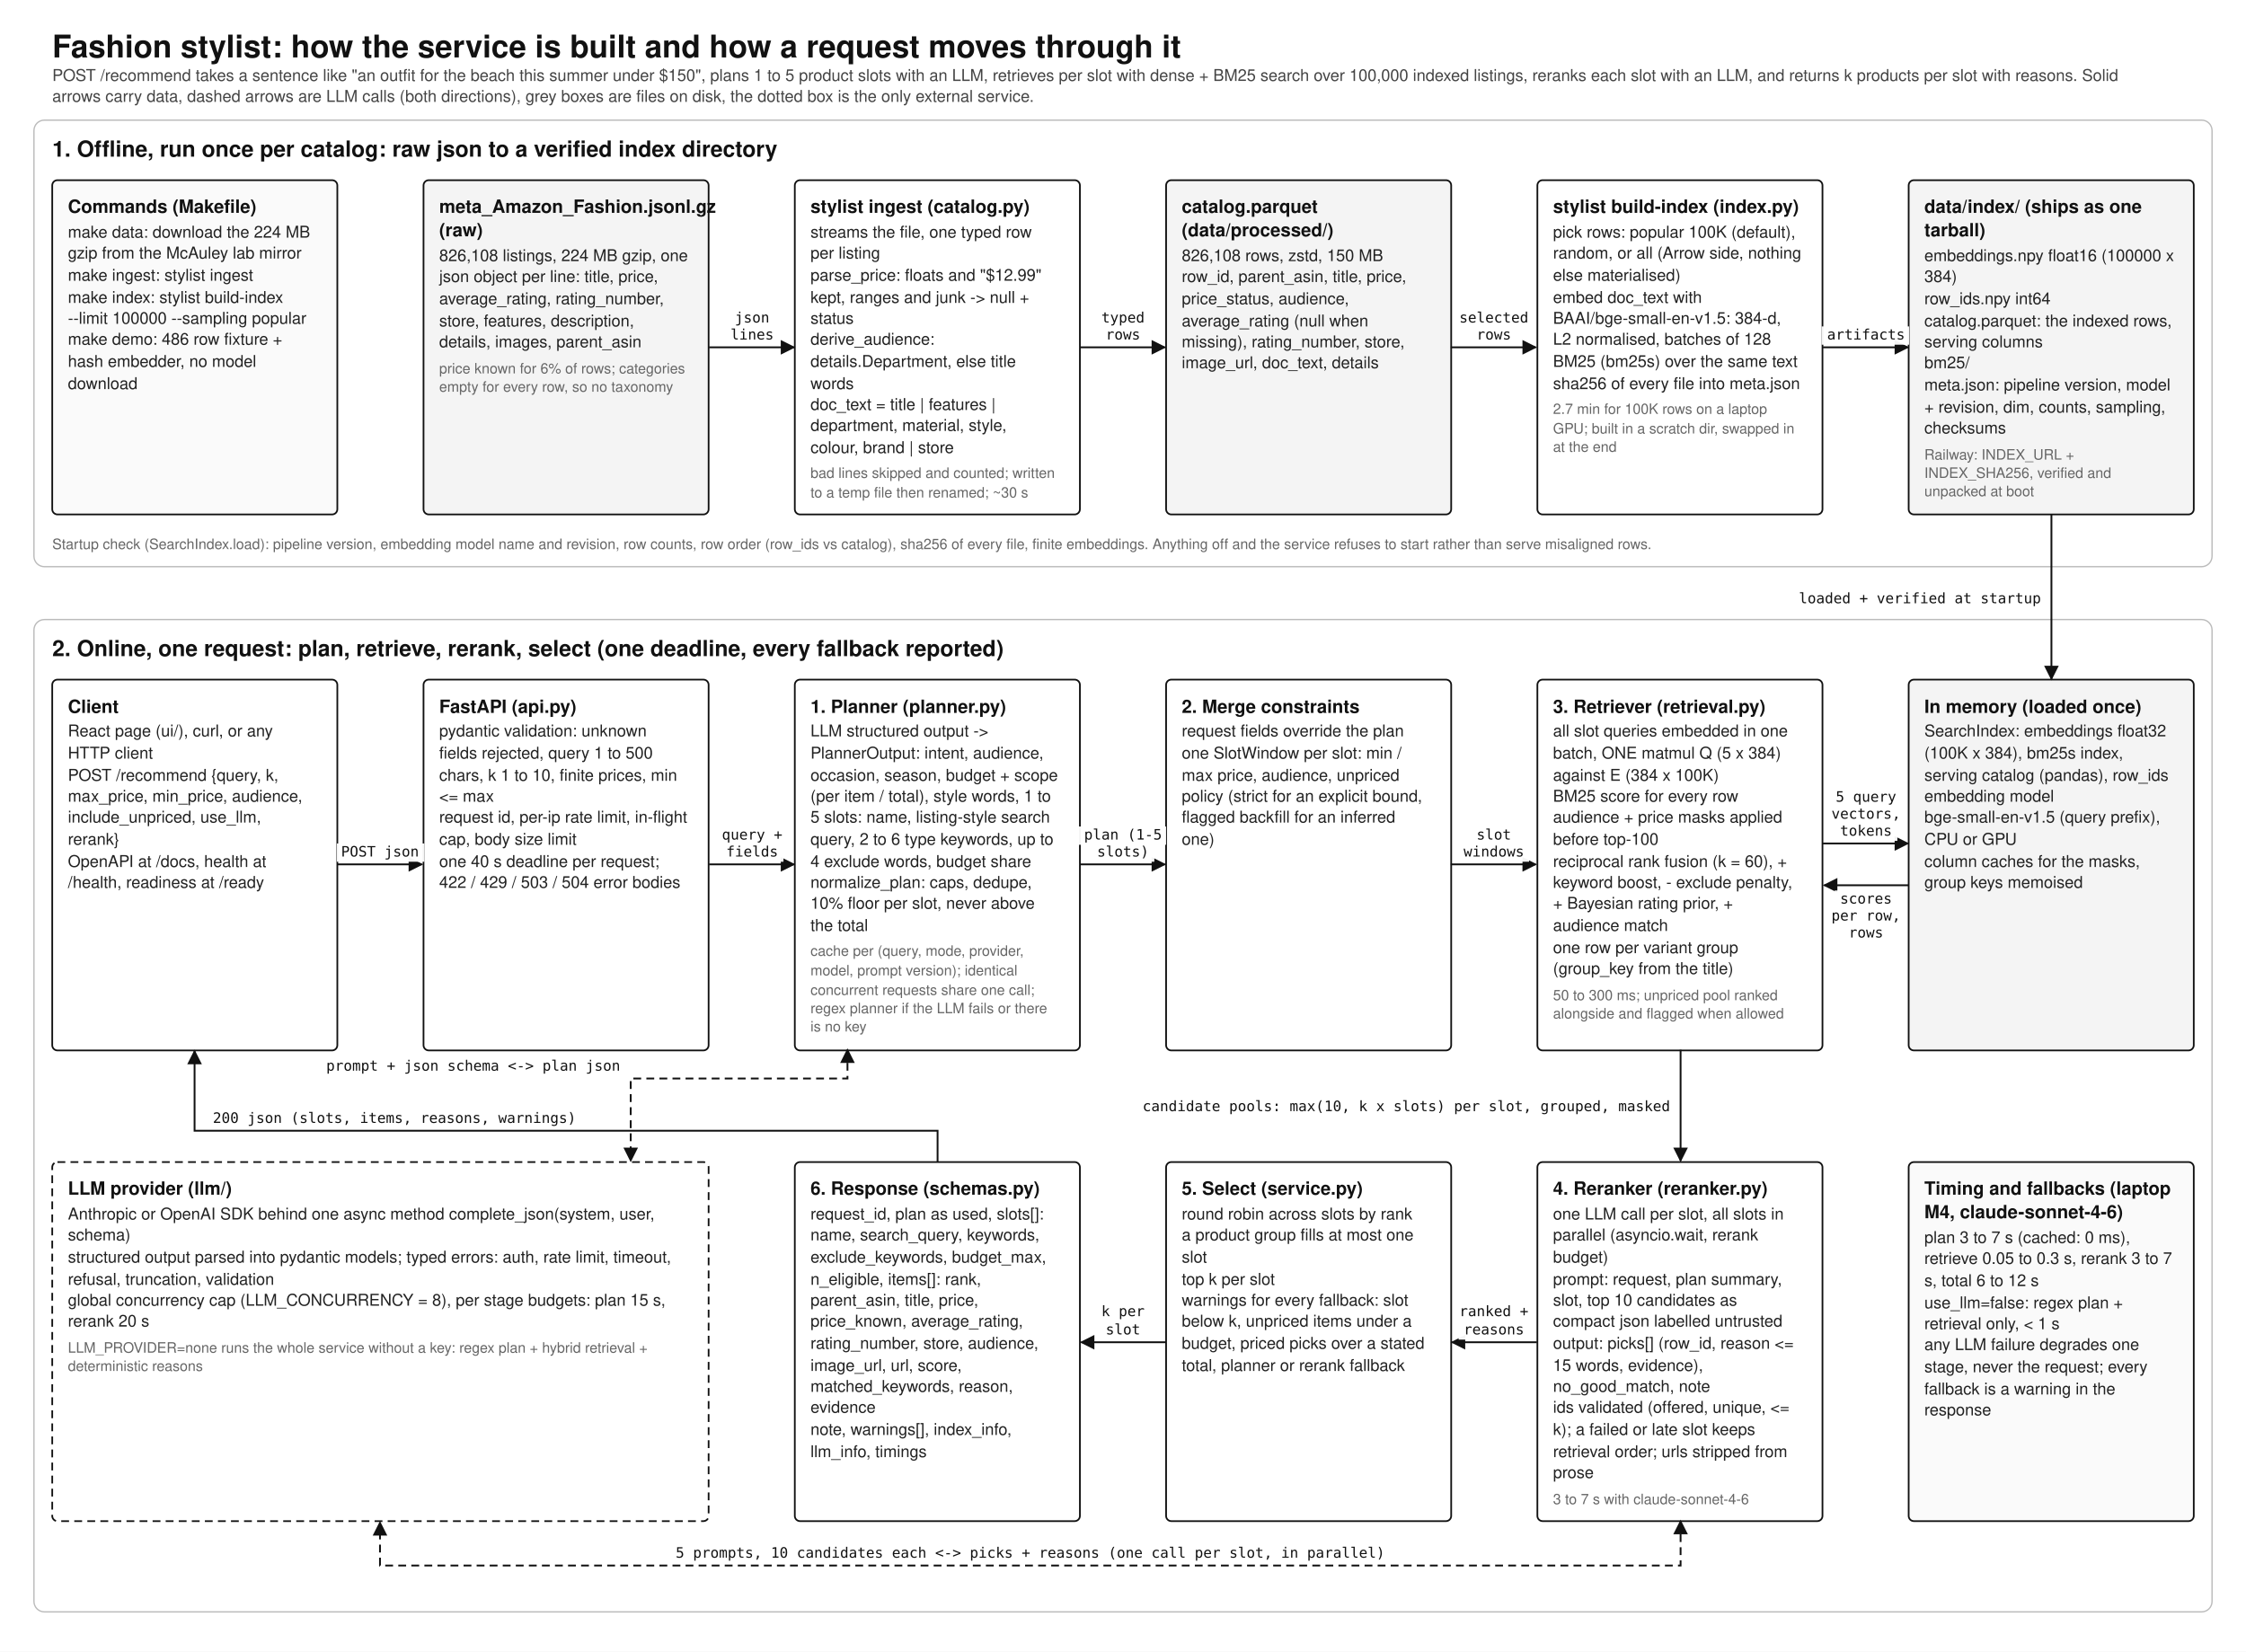
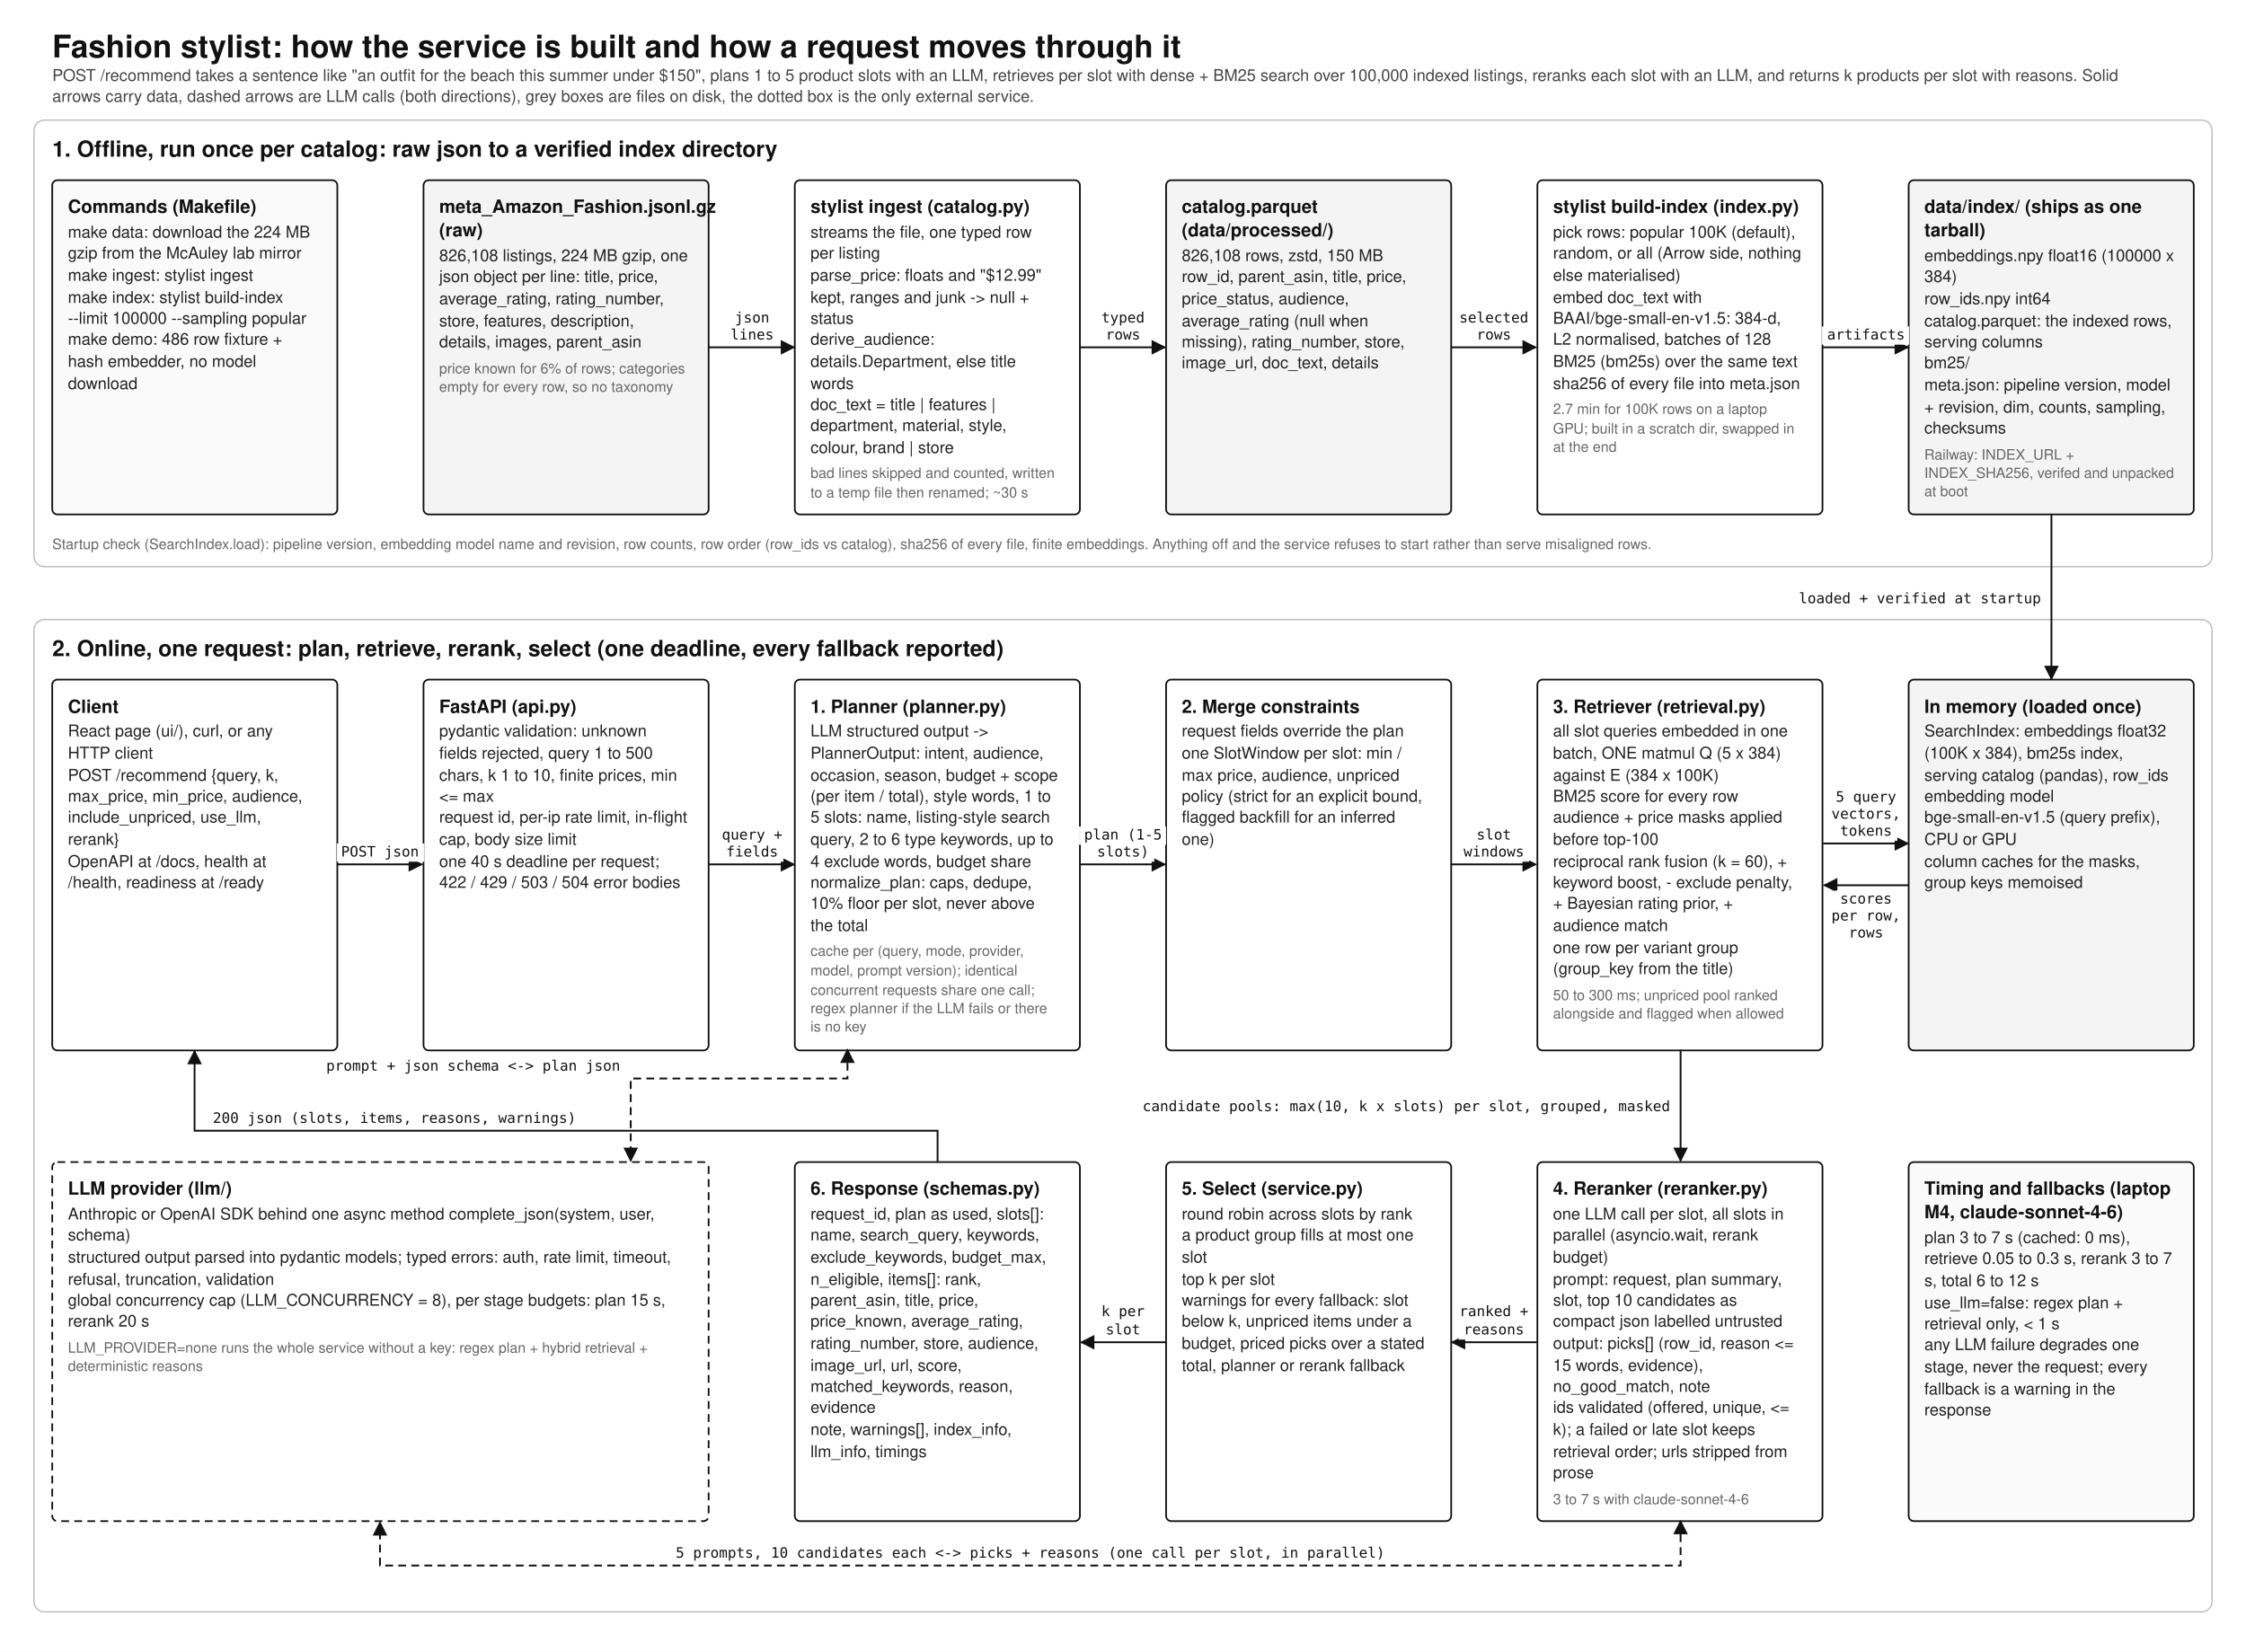
<svg xmlns="http://www.w3.org/2000/svg" width="1720" height="1265" viewBox="0 0 1720 1265" font-family="Helvetica, Arial, sans-serif">
  <defs>
    <marker id="arr" viewBox="0 0 10 10" refX="9" refY="5" markerWidth="8" markerHeight="8" orient="auto-start-reverse">
      <path d="M 0 0 L 10 5 L 0 10 z" fill="#111" />
    </marker>
    <style>
      .title { font-size: 24px; font-weight: bold; fill: #111; }
      .sub { font-size: 12.5px; fill: #444; }
      .lane { font-size: 17px; font-weight: bold; fill: #111; }
      .h { font-size: 14px; font-weight: bold; fill: #111; }
      .t { font-size: 12.5px; fill: #222; }
      .s { font-size: 11px; fill: #666; }
      .lbl { font-size: 11px; fill: #111; font-family: Menlo, Consolas, monospace; }
      .line { stroke: #111; stroke-width: 1.4; fill: none; marker-end: url(#arr); }
      .dashed { stroke: #111; stroke-width: 1.4; fill: none; stroke-dasharray: 6 4; marker-end: url(#arr); }
    </style>
  </defs>
  <rect x="0" y="0" width="1720" height="1265" fill="#fff" />
  <text x="40" y="44" class="title">Fashion stylist: how the service is built and how a request moves through it</text>
  <text x="40" y="62" class="sub">POST /recommend takes a sentence like "an outfit for the beach this summer under $150", plans 1 to 5 product slots with an LLM, retrieves per slot with dense + BM25 search over 100,000 indexed listings, reranks each slot with an LLM, and returns k products per slot with reasons. Solid</text>
  <text x="40" y="78" class="sub">arrows carry data, dashed arrows are LLM calls (both directions), grey boxes are files on disk, the dotted box is the only external service.</text>
  <rect x="26" y="92" width="1668" height="342" rx="8" fill="none" stroke="#bbb" />
  <text x="40" y="120" class="lane">1. Offline, run once per catalog: raw json to a verified index directory</text>
  <rect x="40.0" y="138" width="218.333" height="256" rx="4" fill="#fafafa" stroke="#111" stroke-width="1.3" />
  <text x="52.0" y="163" class="h">Commands (Makefile)</text>
  <text x="52.0" y="182" class="t">make data: download the 224 MB</text>
  <text x="52.0" y="198" class="t">gzip from the McAuley lab mirror</text>
  <text x="52.0" y="215" class="t">make ingest: stylist ingest</text>
  <text x="52.0" y="232" class="t">make index: stylist build-index</text>
  <text x="52.0" y="248" class="t">--limit 100000 --sampling popular</text>
  <text x="52.0" y="264" class="t">make demo: 486 row fixture +</text>
  <text x="52.0" y="281" class="t">hash embedder, no model</text>
  <text x="52.0" y="298" class="t">download</text>
  <rect x="324.333" y="138" width="218.333" height="256" rx="4" fill="#f4f4f4" stroke="#111" stroke-width="1.3" />
  <text x="336.333" y="163" class="h">meta_Amazon_Fashion.jsonl.gz</text>
  <text x="336.333" y="181" class="h">(raw)</text>
  <text x="336.333" y="200" class="t">826,108 listings, 224 MB gzip, one</text>
  <text x="336.333" y="216" class="t">json object per line: title, price,</text>
  <text x="336.333" y="233" class="t">average_rating, rating_number,</text>
  <text x="336.333" y="250" class="t">store, features, description,</text>
  <text x="336.333" y="266" class="t">details, images, parent_asin</text>
  <text x="336.333" y="286" class="s">price known for 6% of rows; categories</text>
  <text x="336.333" y="300" class="s">empty for every row, so no taxonomy</text>
  <rect x="608.667" y="138" width="218.333" height="256" rx="4" fill="#ffffff" stroke="#111" stroke-width="1.3" />
  <text x="620.667" y="163" class="h">stylist ingest (catalog.py)</text>
  <text x="620.667" y="182" class="t">streams the file, one typed row</text>
  <text x="620.667" y="198" class="t">per listing</text>
  <text x="620.667" y="215" class="t">parse_price: floats and "$12.99"</text>
  <text x="620.667" y="232" class="t">kept, ranges and junk -&gt; null +</text>
  <text x="620.667" y="248" class="t">status</text>
  <text x="620.667" y="264" class="t">derive_audience:</text>
  <text x="620.667" y="281" class="t">details.Department, else title</text>
  <text x="620.667" y="298" class="t">words</text>
  <text x="620.667" y="314" class="t">doc_text = title | features |</text>
  <text x="620.667" y="330" class="t">department, material, style,</text>
  <text x="620.667" y="347" class="t">colour, brand | store</text>
-   <text x="620.667" y="366" class="s">bad lines skipped and counted; written</text>
+   <text x="620.667" y="366" class="s">bad lines skipped and counted, written</text>
  <text x="620.667" y="381" class="s">to a temp file then renamed; ~30 s</text>
  <rect x="893" y="138" width="218.333" height="256" rx="4" fill="#f4f4f4" stroke="#111" stroke-width="1.3" />
  <text x="905" y="163" class="h">catalog.parquet</text>
  <text x="905" y="181" class="h">(data/processed/)</text>
  <text x="905" y="200" class="t">826,108 rows, zstd, 150 MB</text>
  <text x="905" y="216" class="t">row_id, parent_asin, title, price,</text>
  <text x="905" y="233" class="t">price_status, audience,</text>
  <text x="905" y="250" class="t">average_rating (null when</text>
  <text x="905" y="266" class="t">missing), rating_number, store,</text>
  <text x="905" y="282" class="t">image_url, doc_text, details</text>
  <rect x="1177.333" y="138" width="218.333" height="256" rx="4" fill="#ffffff" stroke="#111" stroke-width="1.3" />
  <text x="1189.333" y="163" class="h">stylist build-index (index.py)</text>
  <text x="1189.333" y="182" class="t">pick rows: popular 100K (default),</text>
  <text x="1189.333" y="198" class="t">random, or all (Arrow side, nothing</text>
  <text x="1189.333" y="215" class="t">else materialised)</text>
  <text x="1189.333" y="232" class="t">embed doc_text with</text>
  <text x="1189.333" y="248" class="t">BAAI/bge-small-en-v1.5: 384-d,</text>
  <text x="1189.333" y="264" class="t">L2 normalised, batches of 128</text>
  <text x="1189.333" y="281" class="t">BM25 (bm25s) over the same text</text>
  <text x="1189.333" y="298" class="t">sha256 of every file into meta.json</text>
  <text x="1189.333" y="317" class="s">2.7 min for 100K rows on a laptop</text>
  <text x="1189.333" y="332" class="s">GPU; built in a scratch dir, swapped in</text>
  <text x="1189.333" y="346" class="s">at the end</text>
  <rect x="1461.667" y="138" width="218.333" height="256" rx="4" fill="#f4f4f4" stroke="#111" stroke-width="1.3" />
  <text x="1473.667" y="163" class="h">data/index/ (ships as one</text>
  <text x="1473.667" y="181" class="h">tarball)</text>
  <text x="1473.667" y="200" class="t">embeddings.npy float16 (100000 x</text>
  <text x="1473.667" y="216" class="t">384)</text>
  <text x="1473.667" y="233" class="t">row_ids.npy int64</text>
  <text x="1473.667" y="250" class="t">catalog.parquet: the indexed rows,</text>
  <text x="1473.667" y="266" class="t">serving columns</text>
  <text x="1473.667" y="282" class="t">bm25/</text>
  <text x="1473.667" y="299" class="t">meta.json: pipeline version, model</text>
  <text x="1473.667" y="316" class="t">+ revision, dim, counts, sampling,</text>
  <text x="1473.667" y="332" class="t">checksums</text>
  <text x="1473.667" y="352" class="s">Railway: INDEX_URL +</text>
-   <text x="1473.667" y="366" class="s">INDEX_SHA256, verified and</text>
-   <text x="1473.667" y="380" class="s">unpacked at boot</text>
+   <text x="1473.667" y="366" class="s">INDEX_SHA256, verifed and unpacked</text>
+   <text x="1473.667" y="380" class="s">at boot</text>
  <path d="M 543 266 L 608 266" class="line" />
  <rect x="558" y="237" width="34" height="14" fill="#fff" opacity="0.95" />
  <text x="576" y="247" class="lbl" text-anchor="middle">json</text>
  <rect x="555" y="250" width="41" height="14" fill="#fff" opacity="0.95" />
  <text x="576" y="260" class="lbl" text-anchor="middle">lines</text>
  <path d="M 827 266 L 892 266" class="line" />
  <rect x="840" y="237" width="41" height="14" fill="#fff" opacity="0.95" />
  <text x="860" y="247" class="lbl" text-anchor="middle">typed</text>
  <rect x="843" y="250" width="34" height="14" fill="#fff" opacity="0.95" />
  <text x="860" y="260" class="lbl" text-anchor="middle">rows</text>
  <path d="M 1111 266 L 1176 266" class="line" />
  <rect x="1114" y="237" width="61" height="14" fill="#fff" opacity="0.95" />
  <text x="1144" y="247" class="lbl" text-anchor="middle">selected</text>
  <rect x="1127" y="250" width="34" height="14" fill="#fff" opacity="0.95" />
  <text x="1144" y="260" class="lbl" text-anchor="middle">rows</text>
  <path d="M 1396 266 L 1461 266" class="line" />
  <rect x="1395" y="250" width="67" height="14" fill="#fff" opacity="0.95" />
  <text x="1429" y="260" class="lbl" text-anchor="middle">artifacts</text>
  <text x="40" y="420.5" class="s">Startup check (SearchIndex.load): pipeline version, embedding model name and revision, row counts, row order (row_ids vs catalog), sha256 of every file, finite embeddings. Anything off and the service refuses to start rather than serve misaligned rows.</text>
  <rect x="26" y="474.5" width="1668" height="760" rx="8" fill="none" stroke="#bbb" />
  <text x="40" y="502.5" class="lane">2. Online, one request: plan, retrieve, rerank, select (one deadline, every fallback reported)</text>
  <rect x="40.0" y="520.5" width="218.333" height="284" rx="4" fill="#ffffff" stroke="#111" stroke-width="1.3" />
  <text x="52.0" y="546" class="h">Client</text>
  <text x="52.0" y="564" class="t">React page (ui/), curl, or any</text>
  <text x="52.0" y="581" class="t">HTTP client</text>
  <text x="52.0" y="598" class="t">POST /recommend {query, k,</text>
  <text x="52.0" y="614" class="t">max_price, min_price, audience,</text>
  <text x="52.0" y="630" class="t">include_unpriced, use_llm,</text>
  <text x="52.0" y="647" class="t">rerank}</text>
  <text x="52.0" y="664" class="t">OpenAPI at /docs, health at</text>
  <text x="52.0" y="680" class="t">/health, readiness at /ready</text>
  <rect x="324.333" y="520.5" width="218.333" height="284" rx="4" fill="#ffffff" stroke="#111" stroke-width="1.3" />
  <text x="336.333" y="546" class="h">FastAPI (api.py)</text>
  <text x="336.333" y="564" class="t">pydantic validation: unknown</text>
  <text x="336.333" y="581" class="t">fields rejected, query 1 to 500</text>
  <text x="336.333" y="598" class="t">chars, k 1 to 10, finite prices, min</text>
  <text x="336.333" y="614" class="t">&lt;= max</text>
  <text x="336.333" y="630" class="t">request id, per-ip rate limit, in-flight</text>
  <text x="336.333" y="647" class="t">cap, body size limit</text>
  <text x="336.333" y="664" class="t">one 40 s deadline per request;</text>
  <text x="336.333" y="680" class="t">422 / 429 / 503 / 504 error bodies</text>
  <rect x="608.667" y="520.5" width="218.333" height="284" rx="4" fill="#ffffff" stroke="#111" stroke-width="1.3" />
  <text x="620.667" y="546" class="h">1. Planner (planner.py)</text>
  <text x="620.667" y="564" class="t">LLM structured output -&gt;</text>
  <text x="620.667" y="581" class="t">PlannerOutput: intent, audience,</text>
  <text x="620.667" y="598" class="t">occasion, season, budget + scope</text>
  <text x="620.667" y="614" class="t">(per item / total), style words, 1 to</text>
  <text x="620.667" y="630" class="t">5 slots: name, listing-style search</text>
  <text x="620.667" y="647" class="t">query, 2 to 6 type keywords, up to</text>
  <text x="620.667" y="664" class="t">4 exclude words, budget share</text>
  <text x="620.667" y="680" class="t">normalize_plan: caps, dedupe,</text>
  <text x="620.667" y="696" class="t">10% floor per slot, never above</text>
  <text x="620.667" y="713" class="t">the total</text>
  <text x="620.667" y="732" class="s">cache per (query, mode, provider,</text>
  <text x="620.667" y="747" class="s">model, prompt version); identical</text>
  <text x="620.667" y="762" class="s">concurrent requests share one call;</text>
  <text x="620.667" y="776" class="s">regex planner if the LLM fails or there</text>
  <text x="620.667" y="790" class="s">is no key</text>
  <rect x="893" y="520.5" width="218.333" height="284" rx="4" fill="#ffffff" stroke="#111" stroke-width="1.3" />
  <text x="905" y="546" class="h">2. Merge constraints</text>
  <text x="905" y="564" class="t">request fields override the plan</text>
  <text x="905" y="581" class="t">one SlotWindow per slot: min /</text>
  <text x="905" y="598" class="t">max price, audience, unpriced</text>
  <text x="905" y="614" class="t">policy (strict for an explicit bound,</text>
  <text x="905" y="630" class="t">flagged backfill for an inferred</text>
  <text x="905" y="647" class="t">one)</text>
  <rect x="1177.333" y="520.5" width="218.333" height="284" rx="4" fill="#ffffff" stroke="#111" stroke-width="1.3" />
  <text x="1189.333" y="546" class="h">3. Retriever (retrieval.py)</text>
  <text x="1189.333" y="564" class="t">all slot queries embedded in one</text>
  <text x="1189.333" y="581" class="t">batch, ONE matmul Q (5 x 384)</text>
  <text x="1189.333" y="598" class="t">against E (384 x 100K)</text>
  <text x="1189.333" y="614" class="t">BM25 score for every row</text>
  <text x="1189.333" y="630" class="t">audience + price masks applied</text>
  <text x="1189.333" y="647" class="t">before top-100</text>
  <text x="1189.333" y="664" class="t">reciprocal rank fusion (k = 60), +</text>
  <text x="1189.333" y="680" class="t">keyword boost, - exclude penalty,</text>
  <text x="1189.333" y="696" class="t">+ Bayesian rating prior, +</text>
  <text x="1189.333" y="713" class="t">audience match</text>
  <text x="1189.333" y="730" class="t">one row per variant group</text>
  <text x="1189.333" y="746" class="t">(group_key from the title)</text>
  <text x="1189.333" y="766" class="s">50 to 300 ms; unpriced pool ranked</text>
  <text x="1189.333" y="780" class="s">alongside and flagged when allowed</text>
  <rect x="1461.667" y="520.5" width="218.333" height="284" rx="4" fill="#f4f4f4" stroke="#111" stroke-width="1.3" />
  <text x="1473.667" y="546" class="h">In memory (loaded once)</text>
  <text x="1473.667" y="564" class="t">SearchIndex: embeddings float32</text>
  <text x="1473.667" y="581" class="t">(100K x 384), bm25s index,</text>
  <text x="1473.667" y="598" class="t">serving catalog (pandas), row_ids</text>
  <text x="1473.667" y="614" class="t">embedding model</text>
  <text x="1473.667" y="630" class="t">bge-small-en-v1.5 (query prefix),</text>
  <text x="1473.667" y="647" class="t">CPU or GPU</text>
  <text x="1473.667" y="664" class="t">column caches for the masks,</text>
  <text x="1473.667" y="680" class="t">group keys memoised</text>
  <rect x="40.0" y="890.0" width="502.667" height="275" rx="4" fill="#ffffff" stroke="#111" stroke-width="1.3" stroke-dasharray="6 4" />
  <text x="52.0" y="915" class="h">LLM provider (llm/)</text>
  <text x="52.0" y="934" class="t">Anthropic or OpenAI SDK behind one async method complete_json(system, user,</text>
  <text x="52.0" y="950" class="t">schema)</text>
  <text x="52.0" y="967" class="t">structured output parsed into pydantic models; typed errors: auth, rate limit, timeout,</text>
  <text x="52.0" y="984" class="t">refusal, truncation, validation</text>
  <text x="52.0" y="1000" class="t">global concurrency cap (LLM_CONCURRENCY = 8), per stage budgets: plan 15 s,</text>
  <text x="52.0" y="1016" class="t">rerank 20 s</text>
  <text x="52.0" y="1036" class="s">LLM_PROVIDER=none runs the whole service without a key: regex plan + hybrid retrieval +</text>
  <text x="52.0" y="1050" class="s">deterministic reasons</text>
  <rect x="608.667" y="890.0" width="218.333" height="275" rx="4" fill="#ffffff" stroke="#111" stroke-width="1.3" />
  <text x="620.667" y="915" class="h">6. Response (schemas.py)</text>
  <text x="620.667" y="934" class="t">request_id, plan as used, slots[]:</text>
  <text x="620.667" y="950" class="t">name, search_query, keywords,</text>
  <text x="620.667" y="967" class="t">exclude_keywords, budget_max,</text>
  <text x="620.667" y="984" class="t">n_eligible, items[]: rank,</text>
  <text x="620.667" y="1000" class="t">parent_asin, title, price,</text>
  <text x="620.667" y="1016" class="t">price_known, average_rating,</text>
  <text x="620.667" y="1033" class="t">rating_number, store, audience,</text>
  <text x="620.667" y="1050" class="t">image_url, url, score,</text>
  <text x="620.667" y="1066" class="t">matched_keywords, reason,</text>
  <text x="620.667" y="1082" class="t">evidence</text>
  <text x="620.667" y="1099" class="t">note, warnings[], index_info,</text>
  <text x="620.667" y="1116" class="t">llm_info, timings</text>
  <rect x="893" y="890.0" width="218.333" height="275" rx="4" fill="#ffffff" stroke="#111" stroke-width="1.3" />
  <text x="905" y="915" class="h">5. Select (service.py)</text>
  <text x="905" y="934" class="t">round robin across slots by rank</text>
  <text x="905" y="950" class="t">a product group fills at most one</text>
  <text x="905" y="967" class="t">slot</text>
  <text x="905" y="984" class="t">top k per slot</text>
  <text x="905" y="1000" class="t">warnings for every fallback: slot</text>
  <text x="905" y="1016" class="t">below k, unpriced items under a</text>
  <text x="905" y="1033" class="t">budget, priced picks over a stated</text>
  <text x="905" y="1050" class="t">total, planner or rerank fallback</text>
  <rect x="1177.333" y="890.0" width="218.333" height="275" rx="4" fill="#ffffff" stroke="#111" stroke-width="1.3" />
  <text x="1189.333" y="915" class="h">4. Reranker (reranker.py)</text>
  <text x="1189.333" y="934" class="t">one LLM call per slot, all slots in</text>
  <text x="1189.333" y="950" class="t">parallel (asyncio.wait, rerank</text>
  <text x="1189.333" y="967" class="t">budget)</text>
  <text x="1189.333" y="984" class="t">prompt: request, plan summary,</text>
  <text x="1189.333" y="1000" class="t">slot, top 10 candidates as</text>
  <text x="1189.333" y="1016" class="t">compact json labelled untrusted</text>
  <text x="1189.333" y="1033" class="t">output: picks[] (row_id, reason &lt;=</text>
  <text x="1189.333" y="1050" class="t">15 words, evidence),</text>
  <text x="1189.333" y="1066" class="t">no_good_match, note</text>
  <text x="1189.333" y="1082" class="t">ids validated (offered, unique, &lt;=</text>
  <text x="1189.333" y="1099" class="t">k); a failed or late slot keeps</text>
  <text x="1189.333" y="1116" class="t">retrieval order; urls stripped from</text>
  <text x="1189.333" y="1132" class="t">prose</text>
  <text x="1189.333" y="1152" class="s">3 to 7 s with claude-sonnet-4-6</text>
  <rect x="1461.667" y="890.0" width="218.333" height="275" rx="4" fill="#fafafa" stroke="#111" stroke-width="1.3" />
  <text x="1473.667" y="915" class="h">Timing and fallbacks (laptop</text>
  <text x="1473.667" y="933" class="h">M4, claude-sonnet-4-6)</text>
  <text x="1473.667" y="952" class="t">plan 3 to 7 s (cached: 0 ms),</text>
  <text x="1473.667" y="968" class="t">retrieve 0.05 to 0.3 s, rerank 3 to 7</text>
  <text x="1473.667" y="985" class="t">s, total 6 to 12 s</text>
  <text x="1473.667" y="1002" class="t">use_llm=false: regex plan +</text>
  <text x="1473.667" y="1018" class="t">retrieval only, &lt; 1 s</text>
  <text x="1473.667" y="1034" class="t">any LLM failure degrades one</text>
  <text x="1473.667" y="1051" class="t">stage, never the request; every</text>
  <text x="1473.667" y="1068" class="t">fallback is a warning in the</text>
  <text x="1473.667" y="1084" class="t">response</text>
  <path d="M 258 662 L 323 662" class="line" />
  <rect x="258" y="646" width="67" height="14" fill="#fff" opacity="0.95" />
  <text x="291" y="656" class="lbl" text-anchor="middle">POST json</text>
  <path d="M 543 662 L 608 662" class="line" />
  <rect x="549" y="633" width="54" height="14" fill="#fff" opacity="0.95" />
  <text x="576" y="643" class="lbl" text-anchor="middle">query +</text>
  <rect x="552" y="646" width="48" height="14" fill="#fff" opacity="0.95" />
  <text x="576" y="656" class="lbl" text-anchor="middle">fields</text>
  <path d="M 827 662 L 892 662" class="line" />
  <rect x="826" y="633" width="67" height="14" fill="#fff" opacity="0.95" />
  <text x="860" y="643" class="lbl" text-anchor="middle">plan (1-5</text>
  <rect x="836" y="646" width="48" height="14" fill="#fff" opacity="0.95" />
  <text x="860" y="656" class="lbl" text-anchor="middle">slots)</text>
  <path d="M 1111 662 L 1176 662" class="line" />
  <rect x="1127" y="633" width="34" height="14" fill="#fff" opacity="0.95" />
  <text x="1144" y="643" class="lbl" text-anchor="middle">slot</text>
  <rect x="1117" y="646" width="54" height="14" fill="#fff" opacity="0.95" />
  <text x="1144" y="656" class="lbl" text-anchor="middle">windows</text>
  <path d="M 1396 646 L 1461 646" class="line" />
  <rect x="1402" y="604" width="54" height="14" fill="#fff" opacity="0.95" />
  <text x="1429" y="614" class="lbl" text-anchor="middle">5 query</text>
  <rect x="1398" y="617" width="61" height="14" fill="#fff" opacity="0.95" />
  <text x="1429" y="627" class="lbl" text-anchor="middle">vectors,</text>
  <rect x="1405" y="630" width="48" height="14" fill="#fff" opacity="0.95" />
  <text x="1429" y="640" class="lbl" text-anchor="middle">tokens</text>
  <path d="M 1462 678 L 1397 678" class="line" />
  <rect x="1405" y="682" width="48" height="14" fill="#fff" opacity="0.95" />
  <text x="1429" y="692" class="lbl" text-anchor="middle">scores</text>
  <rect x="1398" y="695" width="61" height="14" fill="#fff" opacity="0.95" />
  <text x="1429" y="705" class="lbl" text-anchor="middle">per row,</text>
  <rect x="1411" y="708" width="34" height="14" fill="#fff" opacity="0.95" />
  <text x="1429" y="718" class="lbl" text-anchor="middle">rows</text>
  <path d="M 1571 394 L 1571 520" class="line" />
  <rect x="1370" y="452" width="193" height="14" fill="#fff" opacity="0.95" />
  <text x="1563" y="462" class="lbl" text-anchor="end">loaded + verified at startup</text>
  <path d="M 1287 804 L 1287 889" class="line" />
  <rect x="868" y="841" width="411" height="14" fill="#fff" opacity="0.95" />
  <text x="1279" y="851" class="lbl" text-anchor="end">candidate pools: max(10, k x slots) per slot, grouped, masked</text>
  <path d="M 1177 1028 L 1112 1028" class="line" />
  <rect x="1114" y="998" width="61" height="14" fill="#fff" opacity="0.95" />
  <text x="1144" y="1008" class="lbl" text-anchor="middle">ranked +</text>
  <rect x="1117" y="1012" width="54" height="14" fill="#fff" opacity="0.95" />
  <text x="1144" y="1022" class="lbl" text-anchor="middle">reasons</text>
  <path d="M 893 1028 L 828 1028" class="line" />
  <rect x="840" y="998" width="41" height="14" fill="#fff" opacity="0.95" />
  <text x="860" y="1008" class="lbl" text-anchor="middle">k per</text>
  <rect x="843" y="1012" width="34" height="14" fill="#fff" opacity="0.95" />
  <text x="860" y="1022" class="lbl" text-anchor="middle">slot</text>
  <path d="M 718 890 L 718 866 L 149 866 L 149 805" class="line" />
  <rect x="163" y="850" width="285" height="14" fill="#fff" opacity="0.95" />
  <text x="163" y="860" class="lbl" text-anchor="start">200 json (slots, items, reasons, warnings)</text>
  <path d="M 649 804 L 649 826 L 483 826 L 483 889" class="dashed" marker-start="url(#arr)" />
  <rect x="229" y="810" width="246" height="14" fill="#fff" opacity="0.95" />
  <text x="475" y="820" class="lbl" text-anchor="end">prompt + json schema  &lt;-&gt;  plan json</text>
  <path d="M 1287 1165 L 1287 1199 L 291 1199 L 291 1166" class="dashed" marker-start="url(#arr)" />
  <rect x="508" y="1183" width="562" height="14" fill="#fff" opacity="0.95" />
  <text x="789" y="1193" class="lbl" text-anchor="middle">5 prompts, 10 candidates each  &lt;-&gt;  picks + reasons (one call per slot, in parallel)</text>
</svg>
